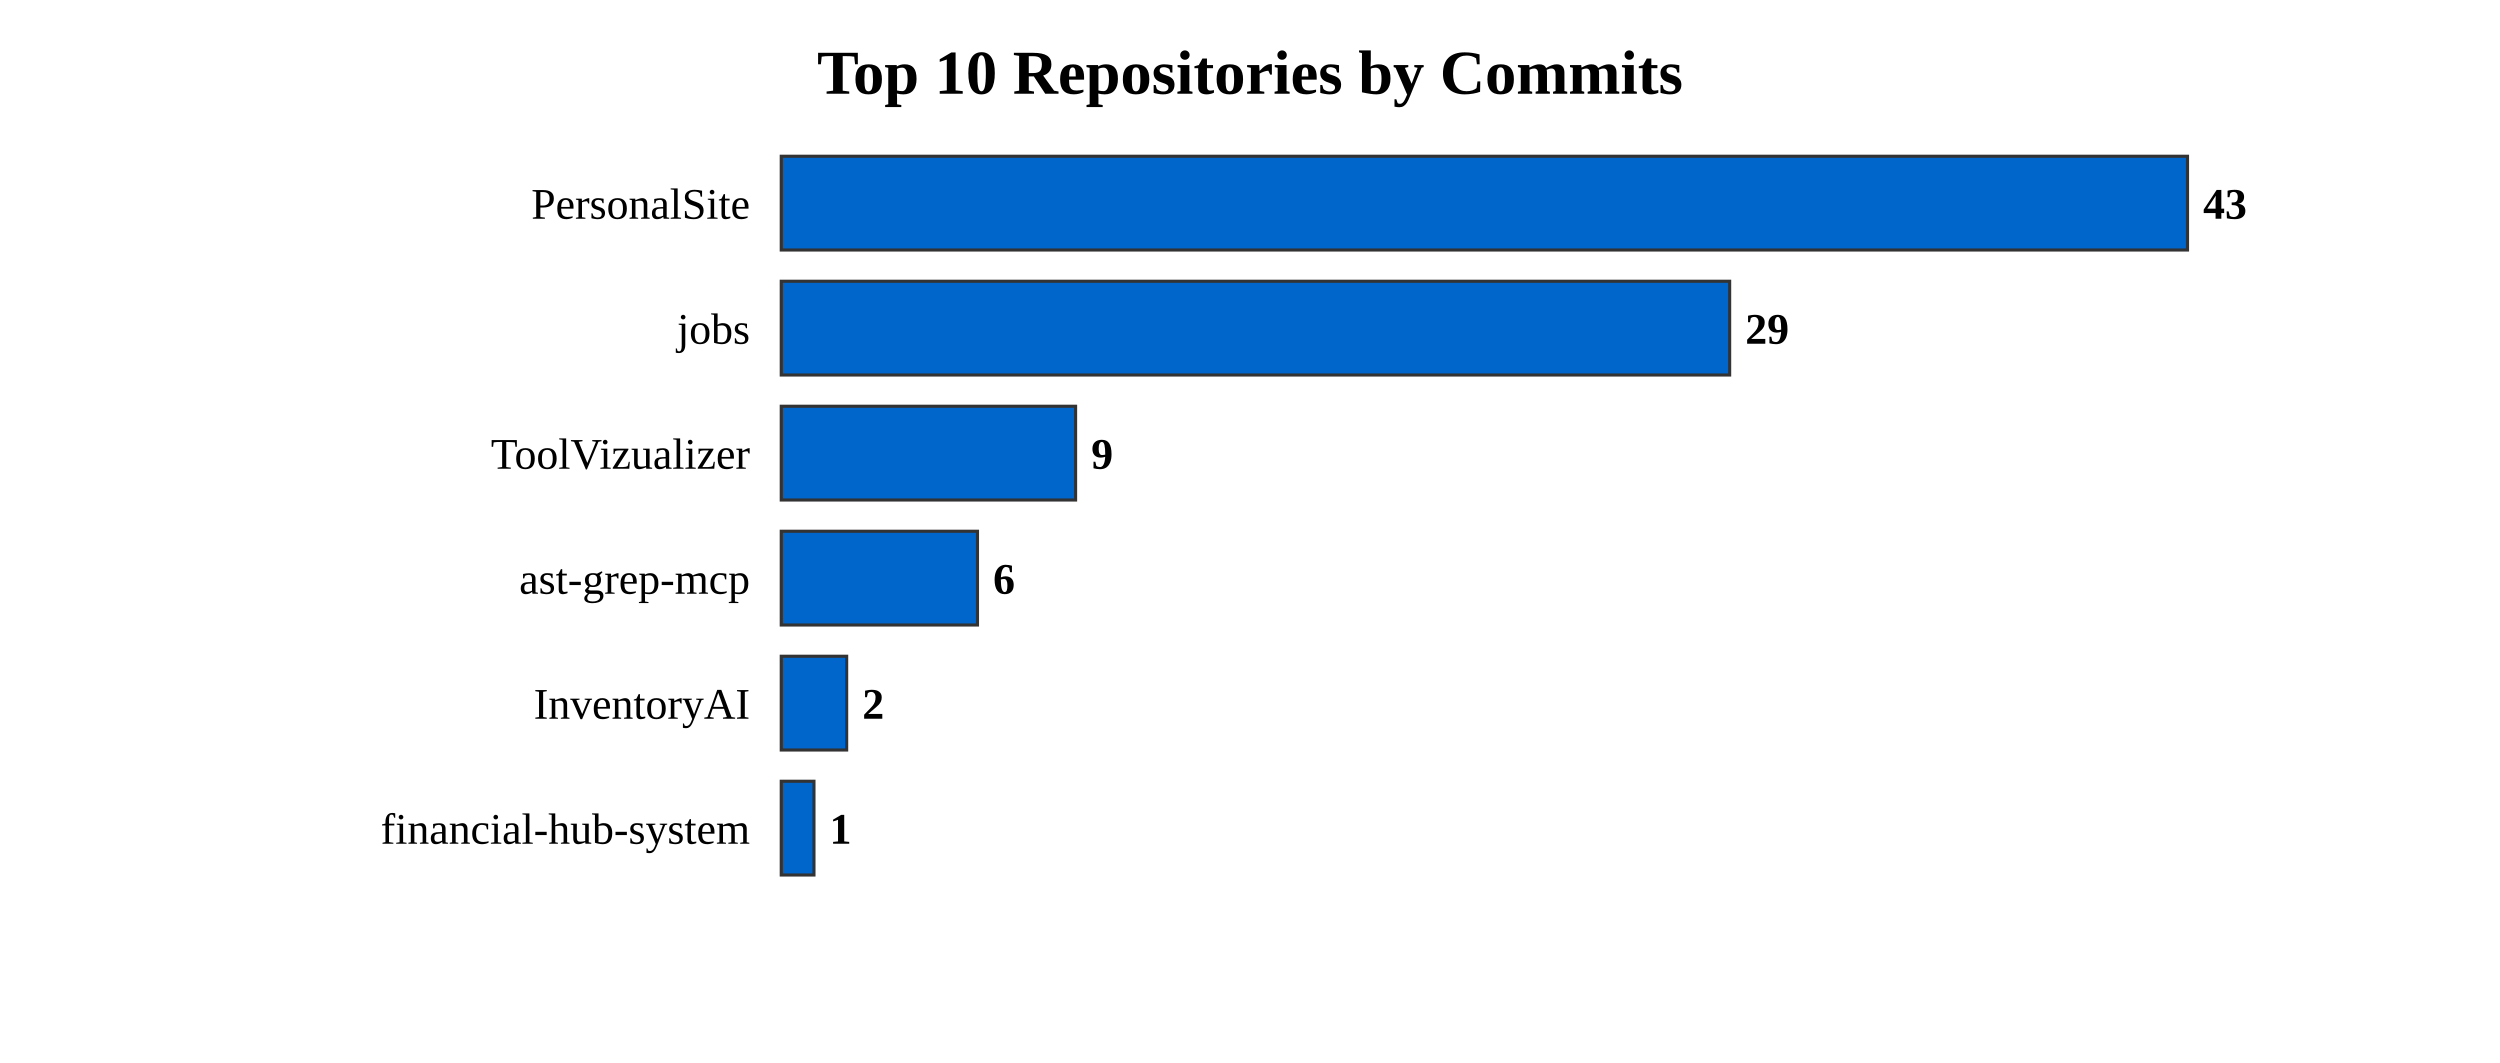
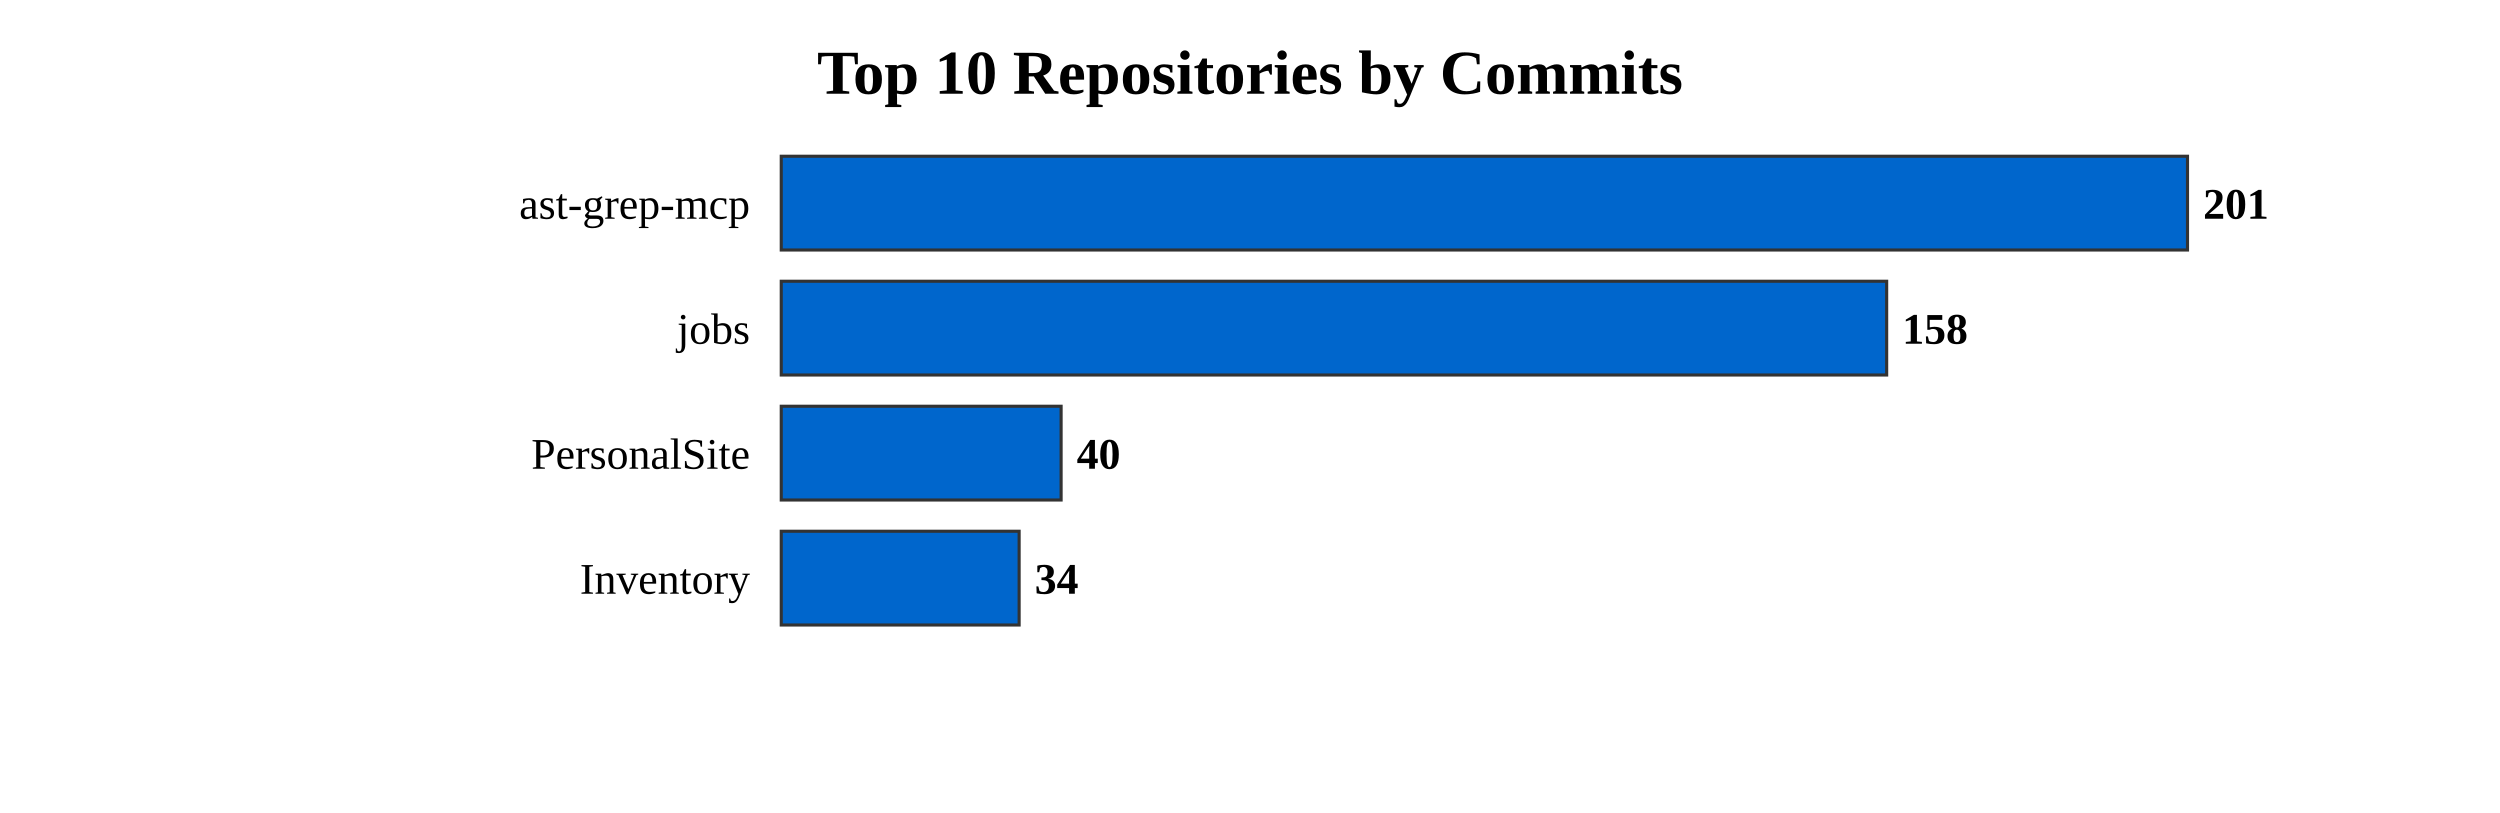
- <svg xmlns="http://www.w3.org/2000/svg" width="800" height="340">
+ <svg xmlns="http://www.w3.org/2000/svg" width="800" height="260">
  <text x="400.0" y="30" text-anchor="middle" font-size="20" font-weight="bold">Top 10 Repositories by Commits</text>
  <rect x="250" y="50" width="450.0" height="30" fill="#0066cc" stroke="#333" stroke-width="1" />
-   <text x="240" y="70.0" text-anchor="end" font-size="14">PersonalSite</text>
-   <text x="705.0" y="70.0" font-size="14" font-weight="bold">43</text>
-   <rect x="250" y="90" width="303.488" height="30" fill="#0066cc" stroke="#333" stroke-width="1" />
+   <text x="240" y="70.0" text-anchor="end" font-size="14">ast-grep-mcp</text>
+   <text x="705.0" y="70.0" font-size="14" font-weight="bold">201</text>
+   <rect x="250" y="90" width="353.731" height="30" fill="#0066cc" stroke="#333" stroke-width="1" />
  <text x="240" y="110.0" text-anchor="end" font-size="14">jobs</text>
-   <text x="558.488" y="110.0" font-size="14" font-weight="bold">29</text>
-   <rect x="250" y="130" width="94.186" height="30" fill="#0066cc" stroke="#333" stroke-width="1" />
-   <text x="240" y="150.0" text-anchor="end" font-size="14">ToolVizualizer</text>
-   <text x="349.186" y="150.0" font-size="14" font-weight="bold">9</text>
-   <rect x="250" y="170" width="62.791" height="30" fill="#0066cc" stroke="#333" stroke-width="1" />
-   <text x="240" y="190.0" text-anchor="end" font-size="14">ast-grep-mcp</text>
-   <text x="317.791" y="190.0" font-size="14" font-weight="bold">6</text>
-   <rect x="250" y="210" width="20.93" height="30" fill="#0066cc" stroke="#333" stroke-width="1" />
-   <text x="240" y="230.0" text-anchor="end" font-size="14">InventoryAI</text>
-   <text x="275.93" y="230.0" font-size="14" font-weight="bold">2</text>
-   <rect x="250" y="250" width="10.465" height="30" fill="#0066cc" stroke="#333" stroke-width="1" />
-   <text x="240" y="270.0" text-anchor="end" font-size="14">financial-hub-system</text>
-   <text x="265.465" y="270.0" font-size="14" font-weight="bold">1</text>
+   <text x="608.731" y="110.0" font-size="14" font-weight="bold">158</text>
+   <rect x="250" y="130" width="89.552" height="30" fill="#0066cc" stroke="#333" stroke-width="1" />
+   <text x="240" y="150.0" text-anchor="end" font-size="14">PersonalSite</text>
+   <text x="344.552" y="150.0" font-size="14" font-weight="bold">40</text>
+   <rect x="250" y="170" width="76.119" height="30" fill="#0066cc" stroke="#333" stroke-width="1" />
+   <text x="240" y="190.0" text-anchor="end" font-size="14">Inventory</text>
+   <text x="331.119" y="190.0" font-size="14" font-weight="bold">34</text>
</svg>
